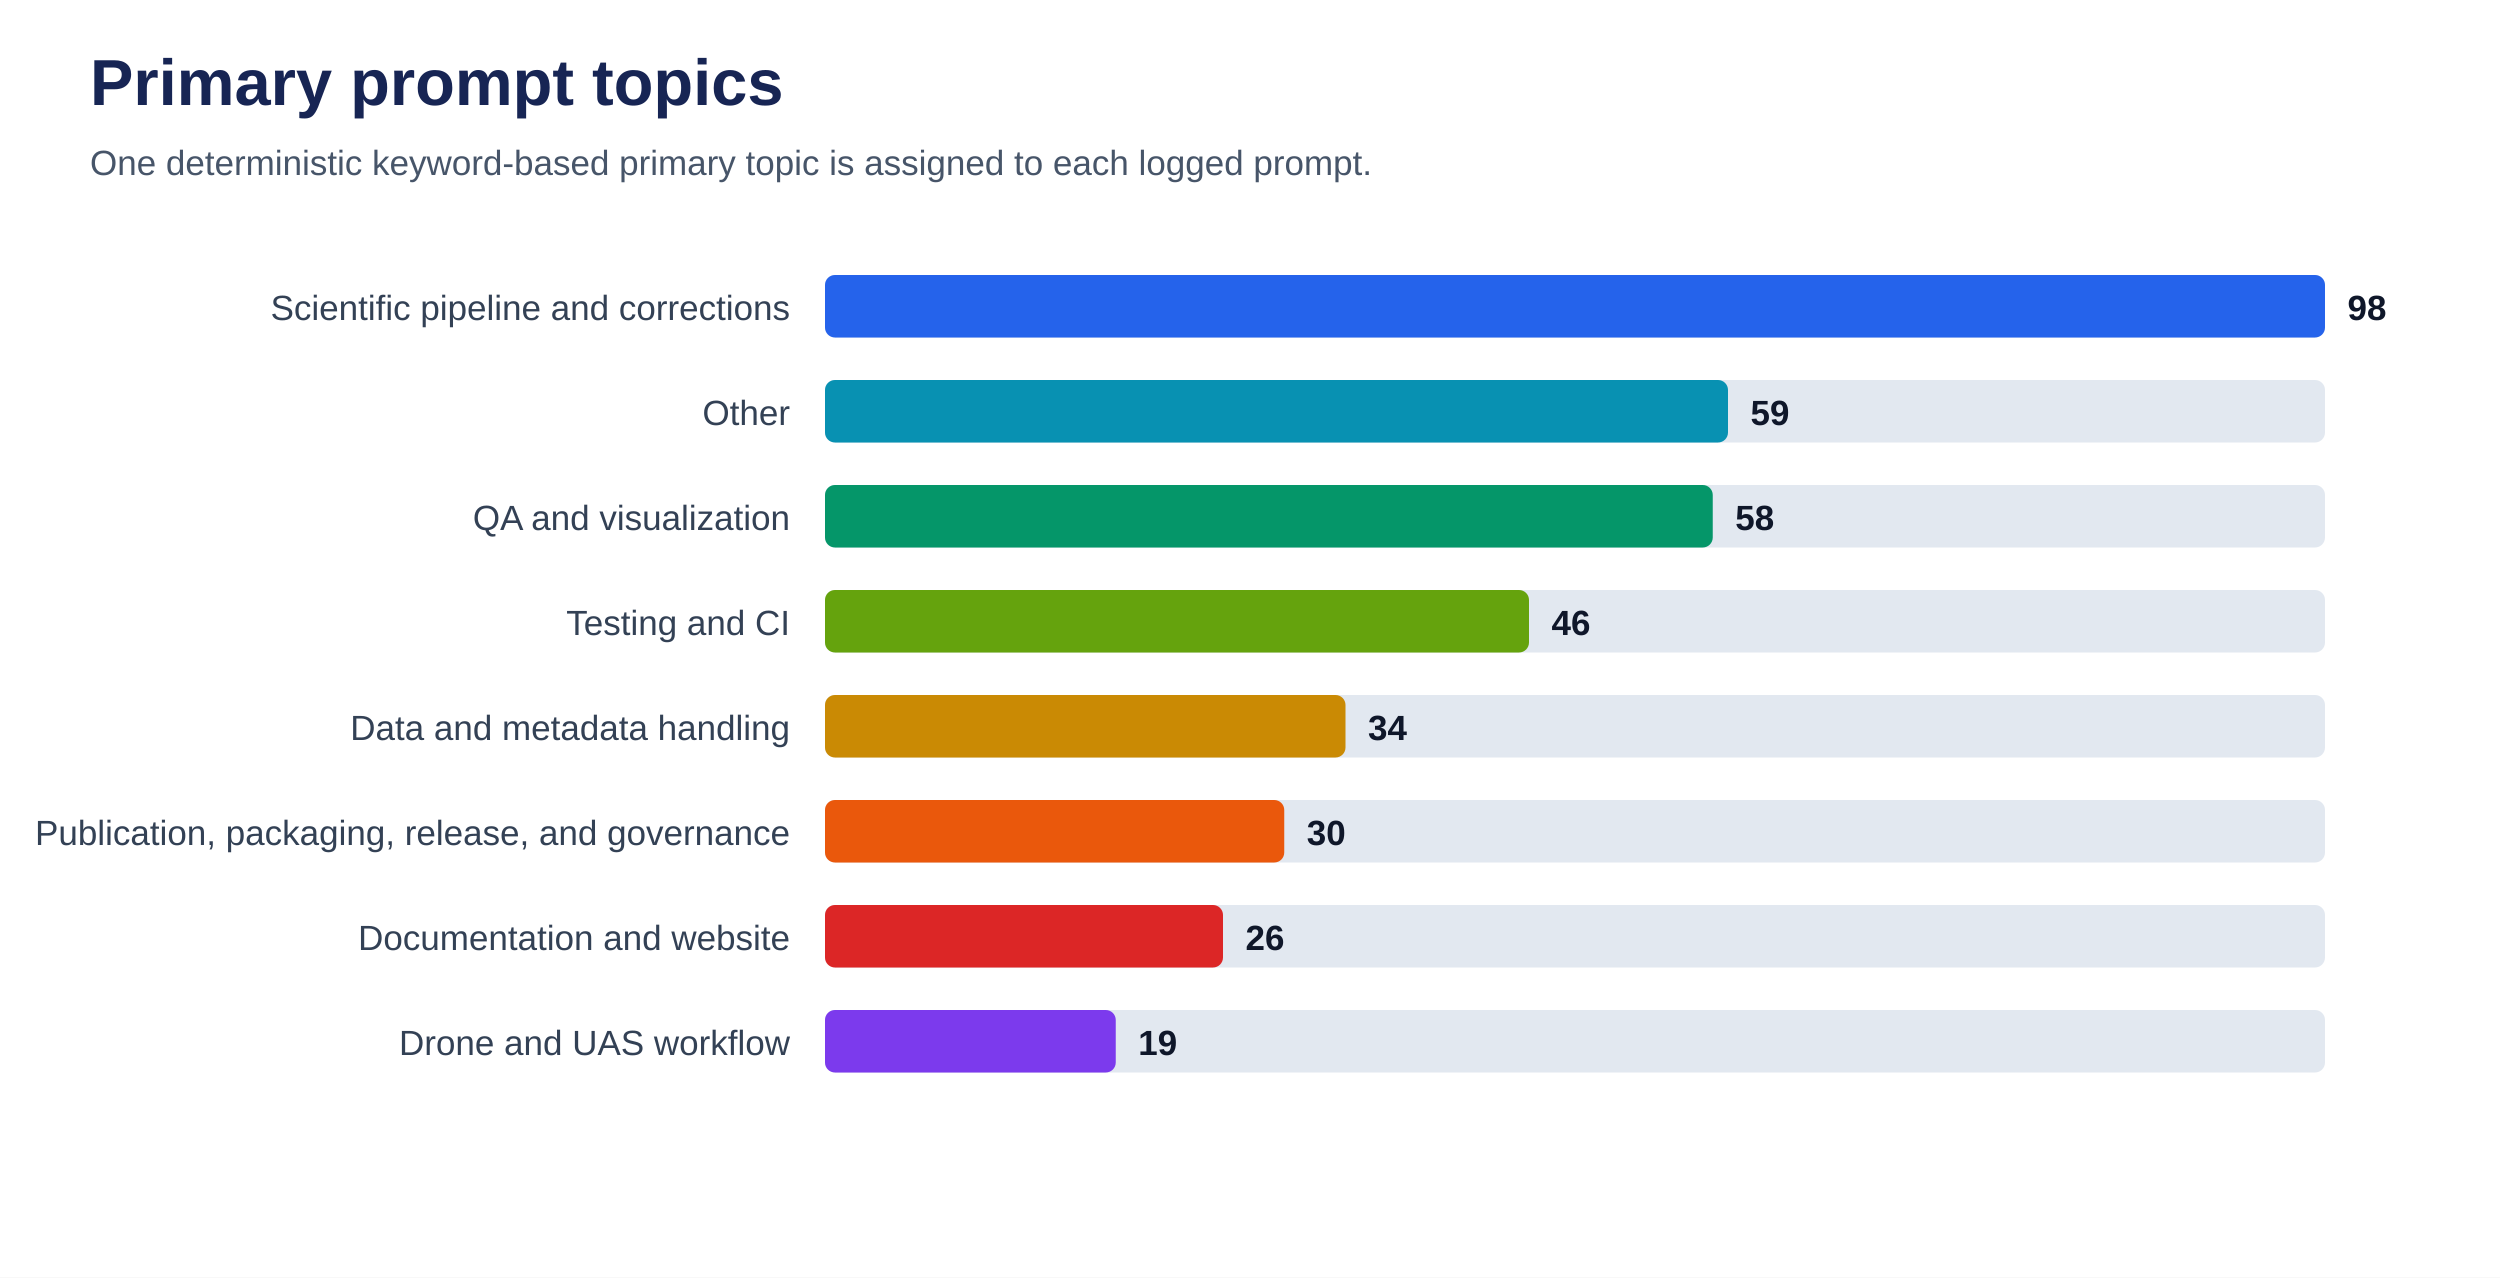
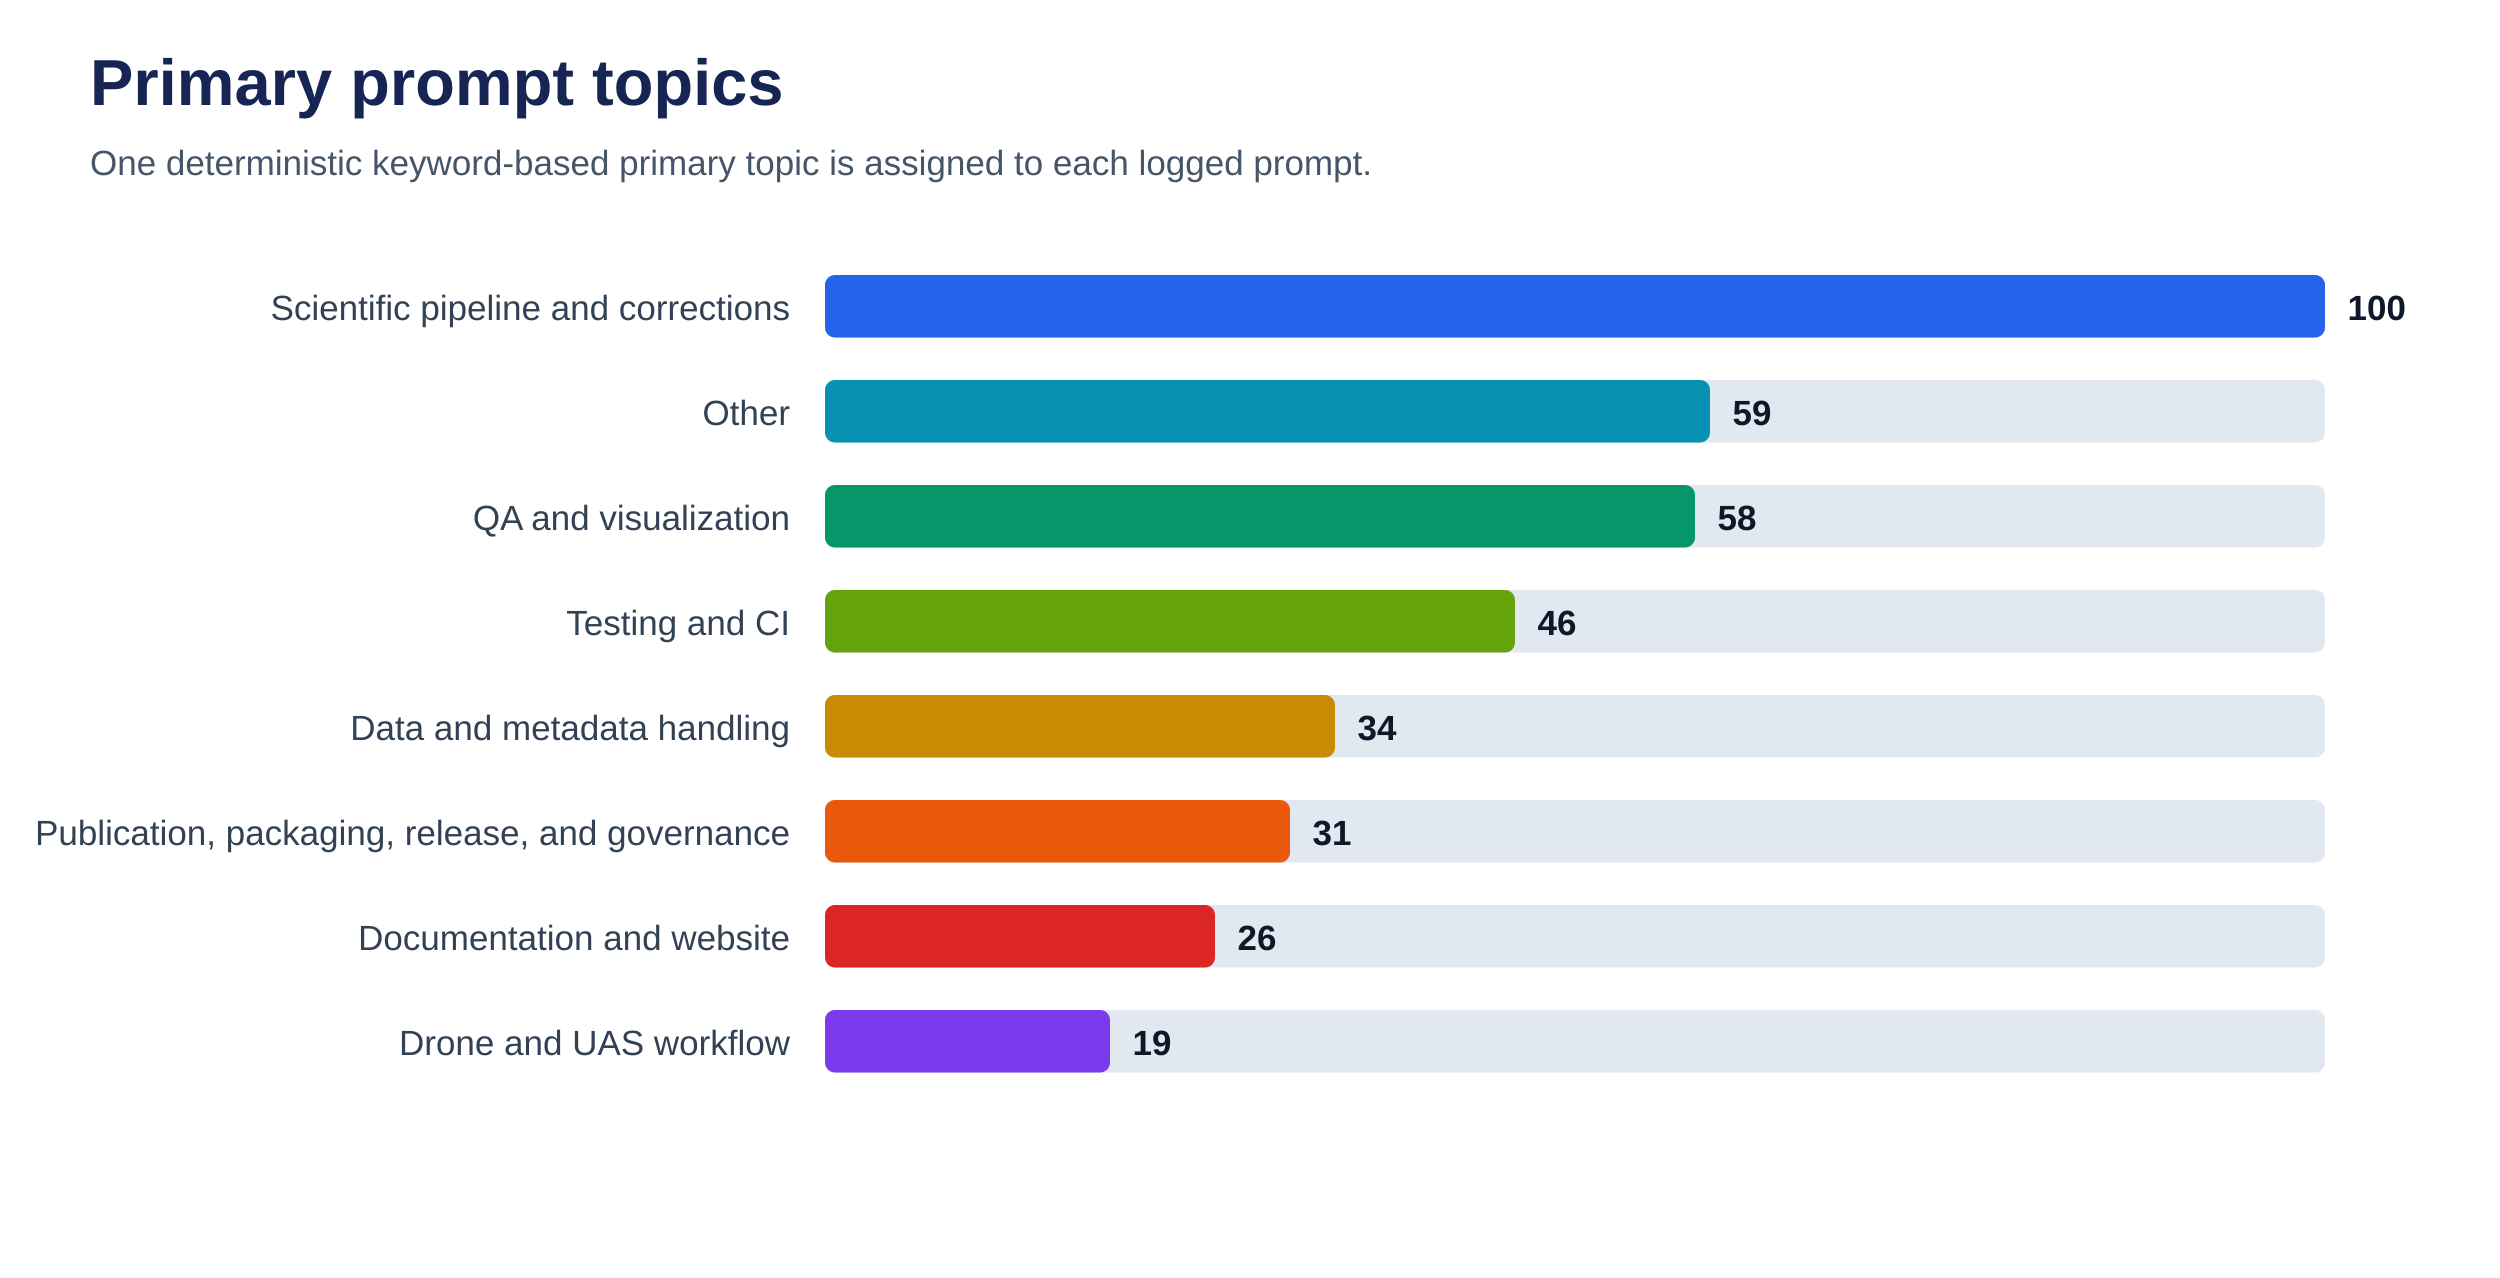
<svg xmlns="http://www.w3.org/2000/svg" viewBox="0 0 1000 511" role="img" aria-labelledby="title desc">
  <rect width="100%" height="100%" fill="#ffffff" />
  <text x="36" y="42" font-family="Arial, sans-serif" font-size="26" font-weight="700" fill="#172554">Primary prompt topics</text>
  <text x="36" y="70" font-family="Arial, sans-serif" font-size="14" fill="#475569">One deterministic keyword-based primary topic is assigned to each logged prompt.</text>
  <text x="316" y="128" text-anchor="end" font-family="Arial, sans-serif" font-size="14" fill="#334155">Scientific pipeline and corrections</text>
  <rect x="330" y="110" width="600" height="25" rx="4" fill="#e2e8f0" />
  <rect x="330" y="110" width="600.0" height="25" rx="4" fill="#2563eb" />
-   <text x="939.0" y="128" font-family="Arial, sans-serif" font-size="14" font-weight="700" fill="#0f172a">98</text>
+   <text x="939.0" y="128" font-family="Arial, sans-serif" font-size="14" font-weight="700" fill="#0f172a">100</text>
  <text x="316" y="170" text-anchor="end" font-family="Arial, sans-serif" font-size="14" fill="#334155">Other</text>
  <rect x="330" y="152" width="600" height="25" rx="4" fill="#e2e8f0" />
-   <rect x="330" y="152" width="361.2" height="25" rx="4" fill="#0891b2" />
-   <text x="700.2" y="170" font-family="Arial, sans-serif" font-size="14" font-weight="700" fill="#0f172a">59</text>
+   <rect x="330" y="152" width="354.0" height="25" rx="4" fill="#0891b2" />
+   <text x="693.0" y="170" font-family="Arial, sans-serif" font-size="14" font-weight="700" fill="#0f172a">59</text>
  <text x="316" y="212" text-anchor="end" font-family="Arial, sans-serif" font-size="14" fill="#334155">QA and visualization</text>
  <rect x="330" y="194" width="600" height="25" rx="4" fill="#e2e8f0" />
-   <rect x="330" y="194" width="355.1" height="25" rx="4" fill="#059669" />
-   <text x="694.1" y="212" font-family="Arial, sans-serif" font-size="14" font-weight="700" fill="#0f172a">58</text>
+   <rect x="330" y="194" width="348.0" height="25" rx="4" fill="#059669" />
+   <text x="687.0" y="212" font-family="Arial, sans-serif" font-size="14" font-weight="700" fill="#0f172a">58</text>
  <text x="316" y="254" text-anchor="end" font-family="Arial, sans-serif" font-size="14" fill="#334155">Testing and CI</text>
  <rect x="330" y="236" width="600" height="25" rx="4" fill="#e2e8f0" />
-   <rect x="330" y="236" width="281.6" height="25" rx="4" fill="#65a30d" />
-   <text x="620.6" y="254" font-family="Arial, sans-serif" font-size="14" font-weight="700" fill="#0f172a">46</text>
+   <rect x="330" y="236" width="276.0" height="25" rx="4" fill="#65a30d" />
+   <text x="615.0" y="254" font-family="Arial, sans-serif" font-size="14" font-weight="700" fill="#0f172a">46</text>
  <text x="316" y="296" text-anchor="end" font-family="Arial, sans-serif" font-size="14" fill="#334155">Data and metadata handling</text>
  <rect x="330" y="278" width="600" height="25" rx="4" fill="#e2e8f0" />
-   <rect x="330" y="278" width="208.2" height="25" rx="4" fill="#ca8a04" />
-   <text x="547.2" y="296" font-family="Arial, sans-serif" font-size="14" font-weight="700" fill="#0f172a">34</text>
+   <rect x="330" y="278" width="204.0" height="25" rx="4" fill="#ca8a04" />
+   <text x="543.0" y="296" font-family="Arial, sans-serif" font-size="14" font-weight="700" fill="#0f172a">34</text>
  <text x="316" y="338" text-anchor="end" font-family="Arial, sans-serif" font-size="14" fill="#334155">Publication, packaging, release, and governance</text>
  <rect x="330" y="320" width="600" height="25" rx="4" fill="#e2e8f0" />
-   <rect x="330" y="320" width="183.7" height="25" rx="4" fill="#ea580c" />
-   <text x="522.7" y="338" font-family="Arial, sans-serif" font-size="14" font-weight="700" fill="#0f172a">30</text>
+   <rect x="330" y="320" width="186.0" height="25" rx="4" fill="#ea580c" />
+   <text x="525.0" y="338" font-family="Arial, sans-serif" font-size="14" font-weight="700" fill="#0f172a">31</text>
  <text x="316" y="380" text-anchor="end" font-family="Arial, sans-serif" font-size="14" fill="#334155">Documentation and website</text>
  <rect x="330" y="362" width="600" height="25" rx="4" fill="#e2e8f0" />
-   <rect x="330" y="362" width="159.2" height="25" rx="4" fill="#dc2626" />
-   <text x="498.2" y="380" font-family="Arial, sans-serif" font-size="14" font-weight="700" fill="#0f172a">26</text>
+   <rect x="330" y="362" width="156.0" height="25" rx="4" fill="#dc2626" />
+   <text x="495.0" y="380" font-family="Arial, sans-serif" font-size="14" font-weight="700" fill="#0f172a">26</text>
  <text x="316" y="422" text-anchor="end" font-family="Arial, sans-serif" font-size="14" fill="#334155">Drone and UAS workflow</text>
  <rect x="330" y="404" width="600" height="25" rx="4" fill="#e2e8f0" />
-   <rect x="330" y="404" width="116.3" height="25" rx="4" fill="#7c3aed" />
-   <text x="455.3" y="422" font-family="Arial, sans-serif" font-size="14" font-weight="700" fill="#0f172a">19</text>
+   <rect x="330" y="404" width="114.0" height="25" rx="4" fill="#7c3aed" />
+   <text x="453.0" y="422" font-family="Arial, sans-serif" font-size="14" font-weight="700" fill="#0f172a">19</text>
</svg>
